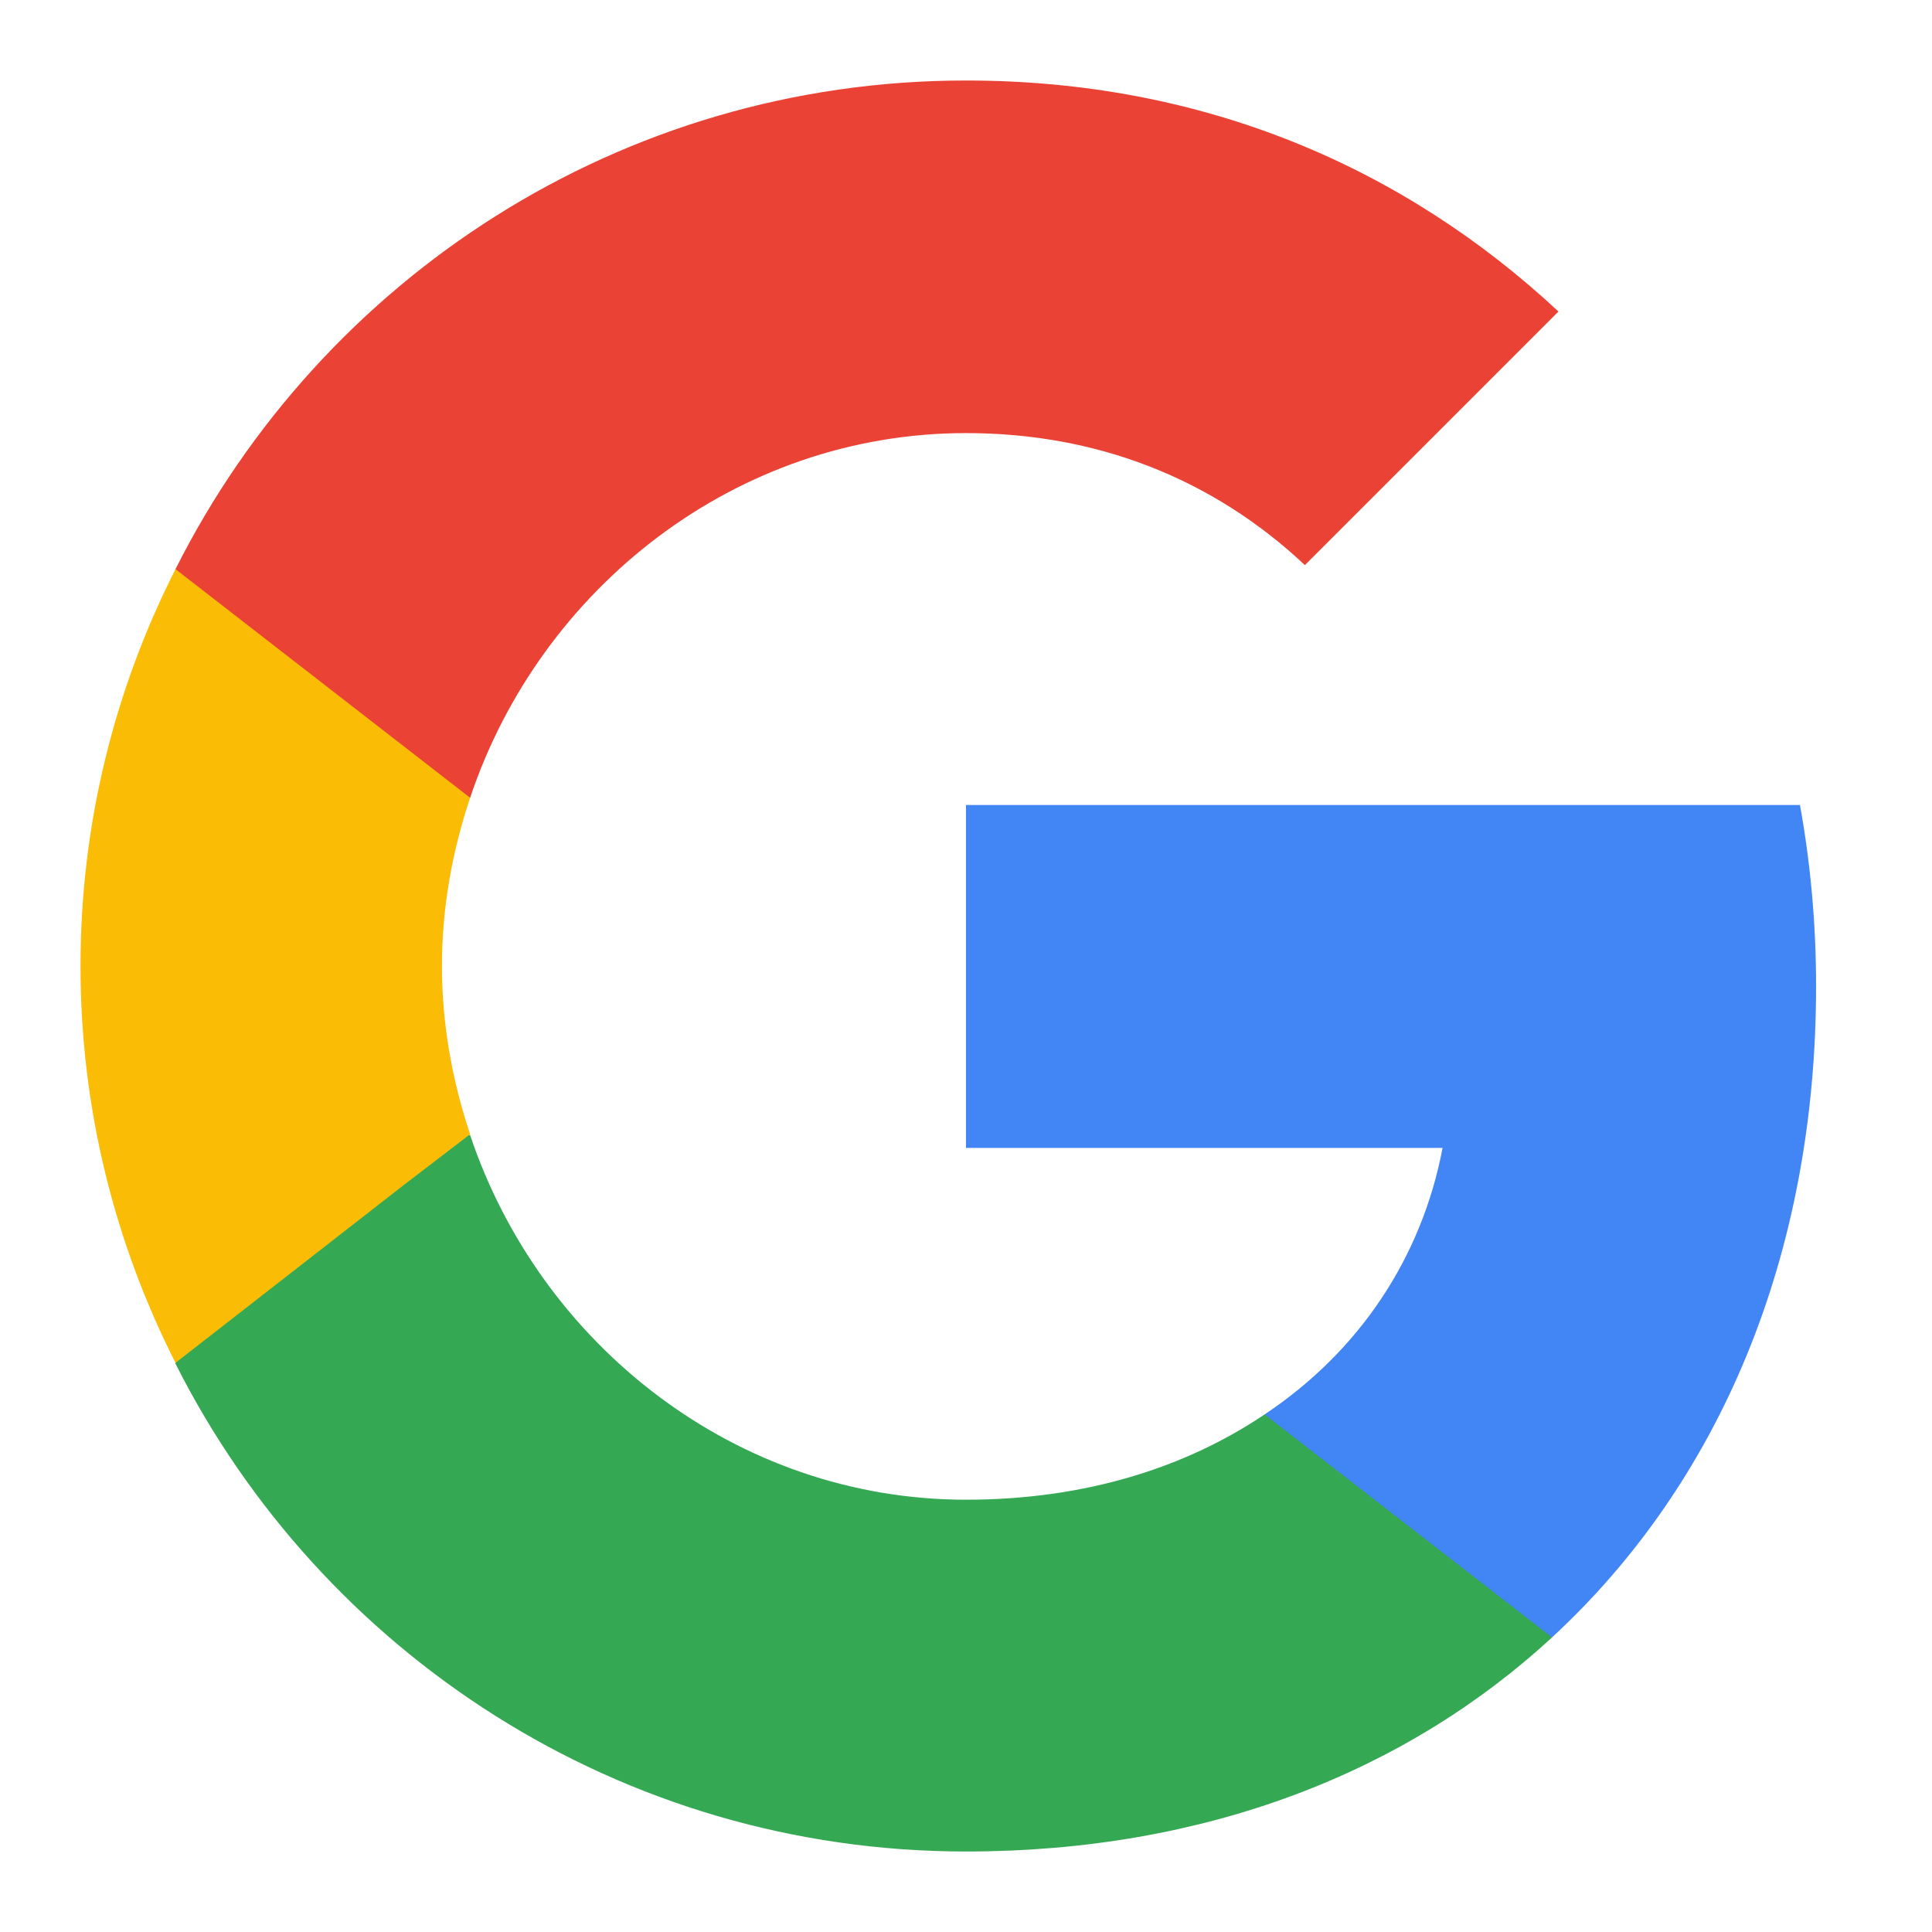
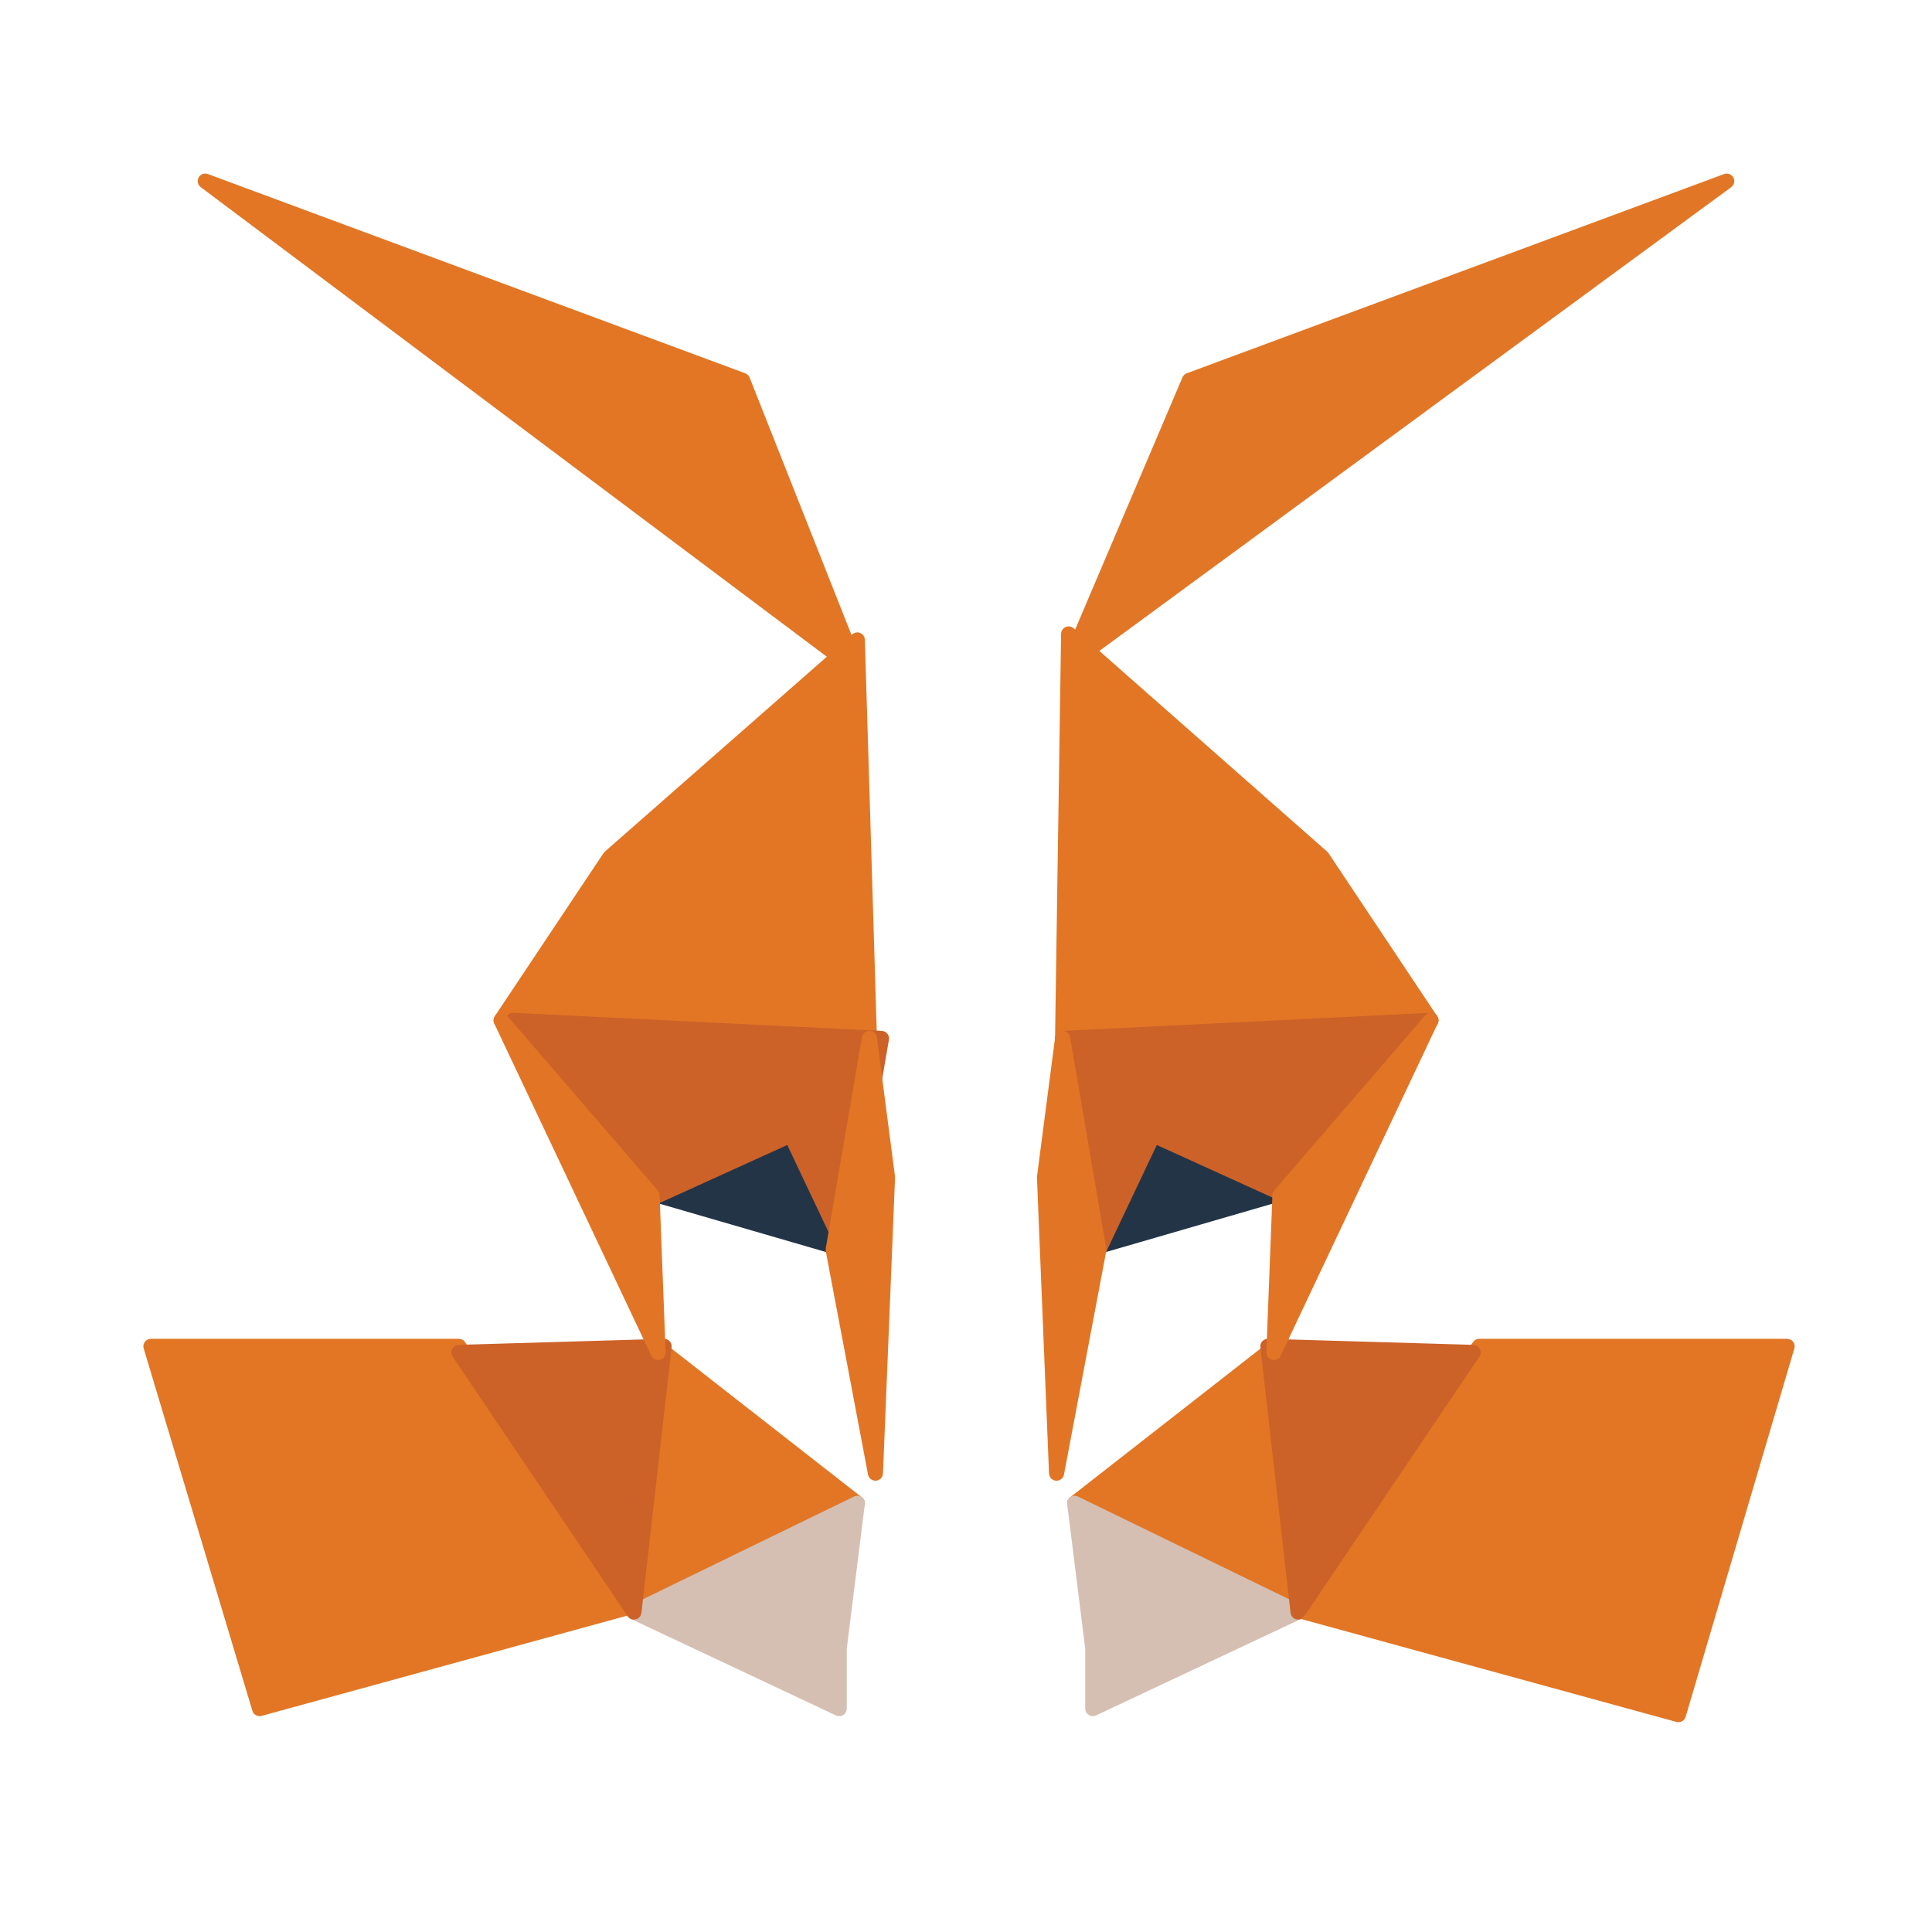
- <svg xmlns="http://www.w3.org/2000/svg" viewBox="0 0 24 24" fill="none">
-   <path d="M22.56 12.25c0-.78-.07-1.53-.2-2.25H12v4.26h5.92c-.26 1.37-1.04 2.53-2.21 3.31v2.77h3.57c2.08-1.92 3.28-4.74 3.28-8.09z" fill="#4285F4" />
-   <path d="M12 23c2.97 0 5.46-.98 7.28-2.66l-3.57-2.77c-.98.66-2.23 1.06-3.71 1.06-2.86 0-5.29-1.93-6.16-4.53H2.18v2.84C3.99 20.53 7.7 23 12 23z" fill="#34A853" />
-   <path d="M5.84 14.09c-.22-.66-.35-1.36-.35-2.09s.13-1.43.35-2.09V7.07H2.18C1.43 8.55 1 10.22 1 12s.43 3.45 1.18 4.93l2.85-2.22.81-.62z" fill="#FBBC05" />
-   <path d="M12 5.38c1.62 0 3.06.56 4.21 1.64l3.15-3.15C17.45 2.09 14.97 1 12 1 7.7 1 3.99 3.47 2.18 7.07l3.66 2.84c.87-2.6 3.3-4.53 6.16-4.53z" fill="#EA4335" />
+ <svg xmlns="http://www.w3.org/2000/svg" viewBox="0 0 32 32" fill="none">
+   <path d="M28.6 3 17.7 11l2-4.7L28.6 3Z" fill="#E17726" stroke="#E17726" stroke-linejoin="round" stroke-width=".25" />
+   <path d="M3.4 3 14.2 11.1 12.3 6.3 3.4 3Z" fill="#E27625" stroke="#E27625" stroke-linejoin="round" stroke-width=".25" />
+   <path d="m24.5 22.3-2.9 4.4 6.2 1.7 1.8-6.1h-5.1Zm-22 0 1.8 6 6.2-1.7-2.9-4.3H2.5Z" fill="#E27625" stroke="#E27625" stroke-linejoin="round" stroke-width=".25" />
+   <path d="M10.1 14.2 8.3 16.9l6.1.3-.2-6.6-4.1 3.6Zm11.8 0-4.2-3.7-.1 6.7 6.1-.3-1.8-2.7Z" fill="#E27625" stroke="#E27625" stroke-linejoin="round" stroke-width=".25" />
+   <path d="m10.5 26.7 3.7-1.8-3.2-2.5-.5 4.3Zm7.3-1.8 3.7 1.8-.5-4.3-3.2 2.5Z" fill="#E27625" stroke="#E27625" stroke-linejoin="round" stroke-width=".25" />
+   <path d="m21.5 26.7-3.7-1.8.3 2.4v1l3.4-1.6Zm-11 0 3.4 1.6v-1l.3-2.4-3.7 1.8Z" fill="#D5BFB2" stroke="#D5BFB2" stroke-linejoin="round" stroke-width=".25" />
+   <path d="m14 20.7-3.1-.9 2.2-1 .9 1.9Zm4 0 .9-1.9 2.2 1-3.1.9Z" fill="#233447" stroke="#233447" stroke-linejoin="round" stroke-width=".25" />
+   <path d="m10.5 26.7.5-4.4-3.4.1 2.9 4.3Zm10.5-4.4.5 4.4 2.9-4.3-3.4-.1Zm2.7-5.4-6.1.3.6 3.5.9-1.9 2.2 1 2.4-2.9Zm-12.8 2.9 2.2-1 .9 1.9.6-3.5-6.1-.3 2.4 2.9Z" fill="#CC6228" stroke="#CC6228" stroke-linejoin="round" stroke-width=".25" />
+   <path d="m8.3 16.9 2.6 5.5-.1-2.6-2.5-2.9Zm12.9 2.9-.1 2.6 2.6-5.5-2.5 2.9Zm-6.8-2.6-.6 3.5.7 3.7.2-4.9-.3-2.3Zm3.2 0-.3 2.3.2 4.9.7-3.7-.6-3.5Z" fill="#E27525" stroke="#E27525" stroke-linejoin="round" stroke-width=".25" />
</svg>
